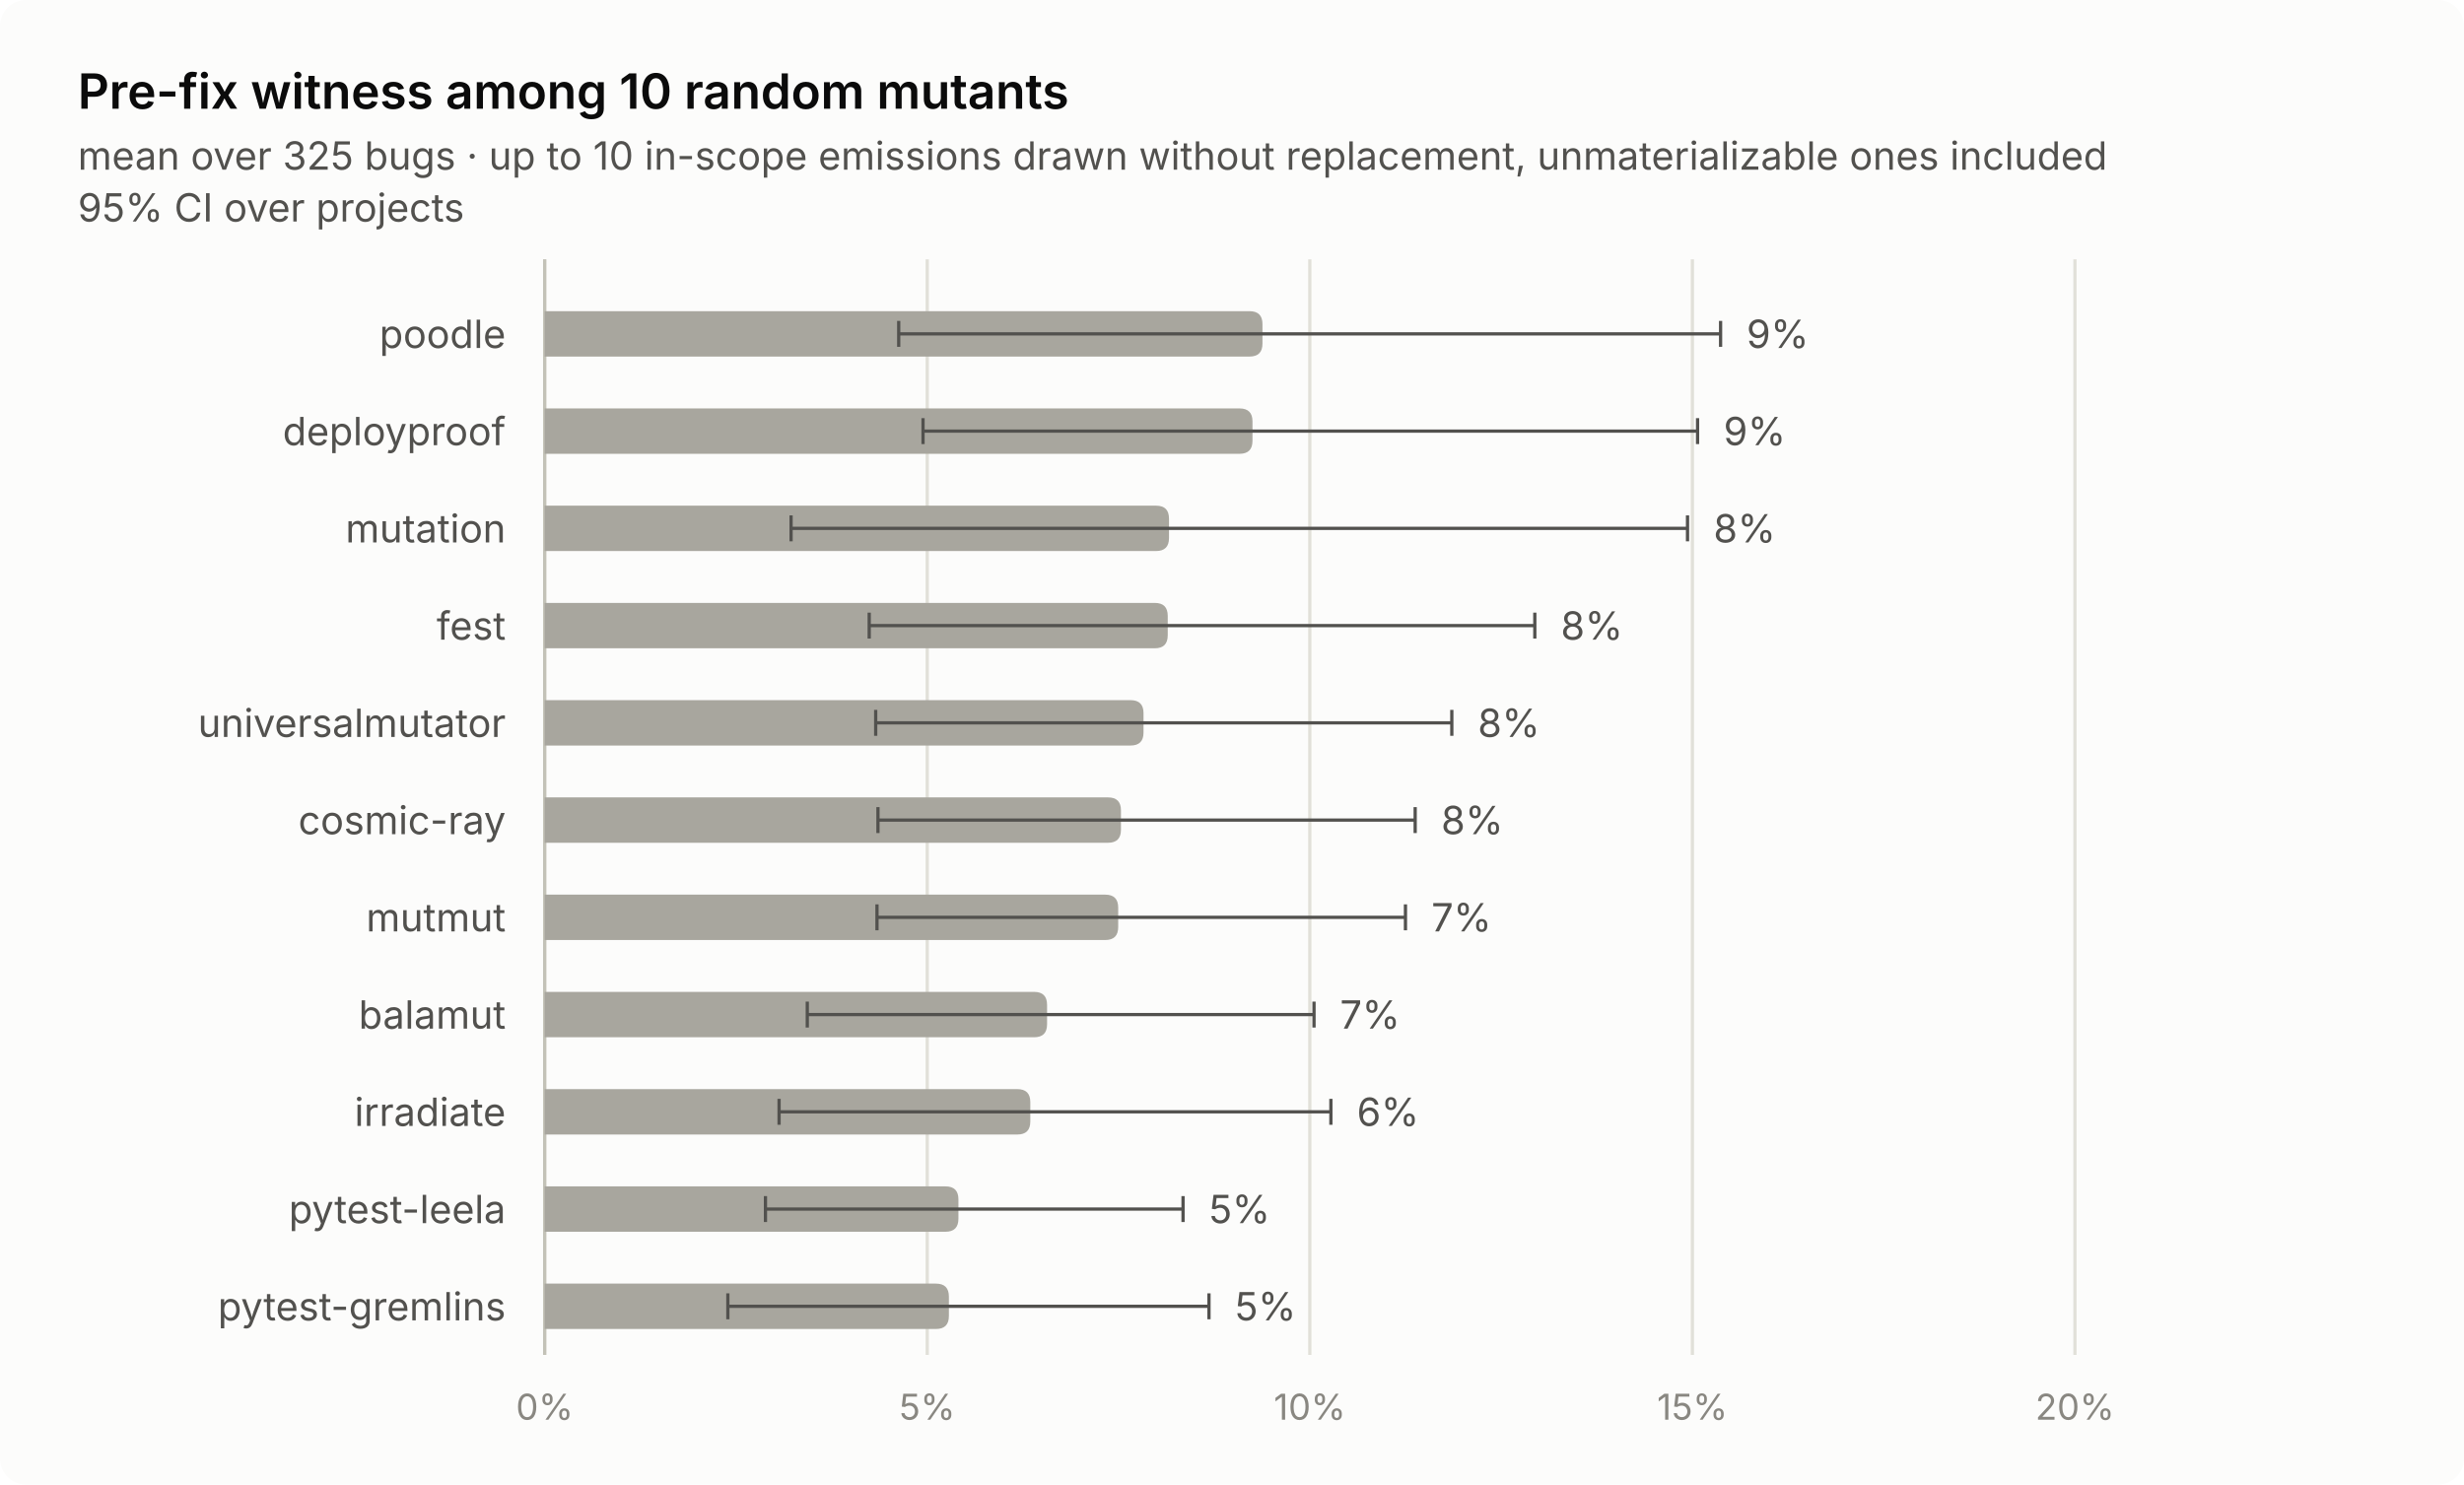
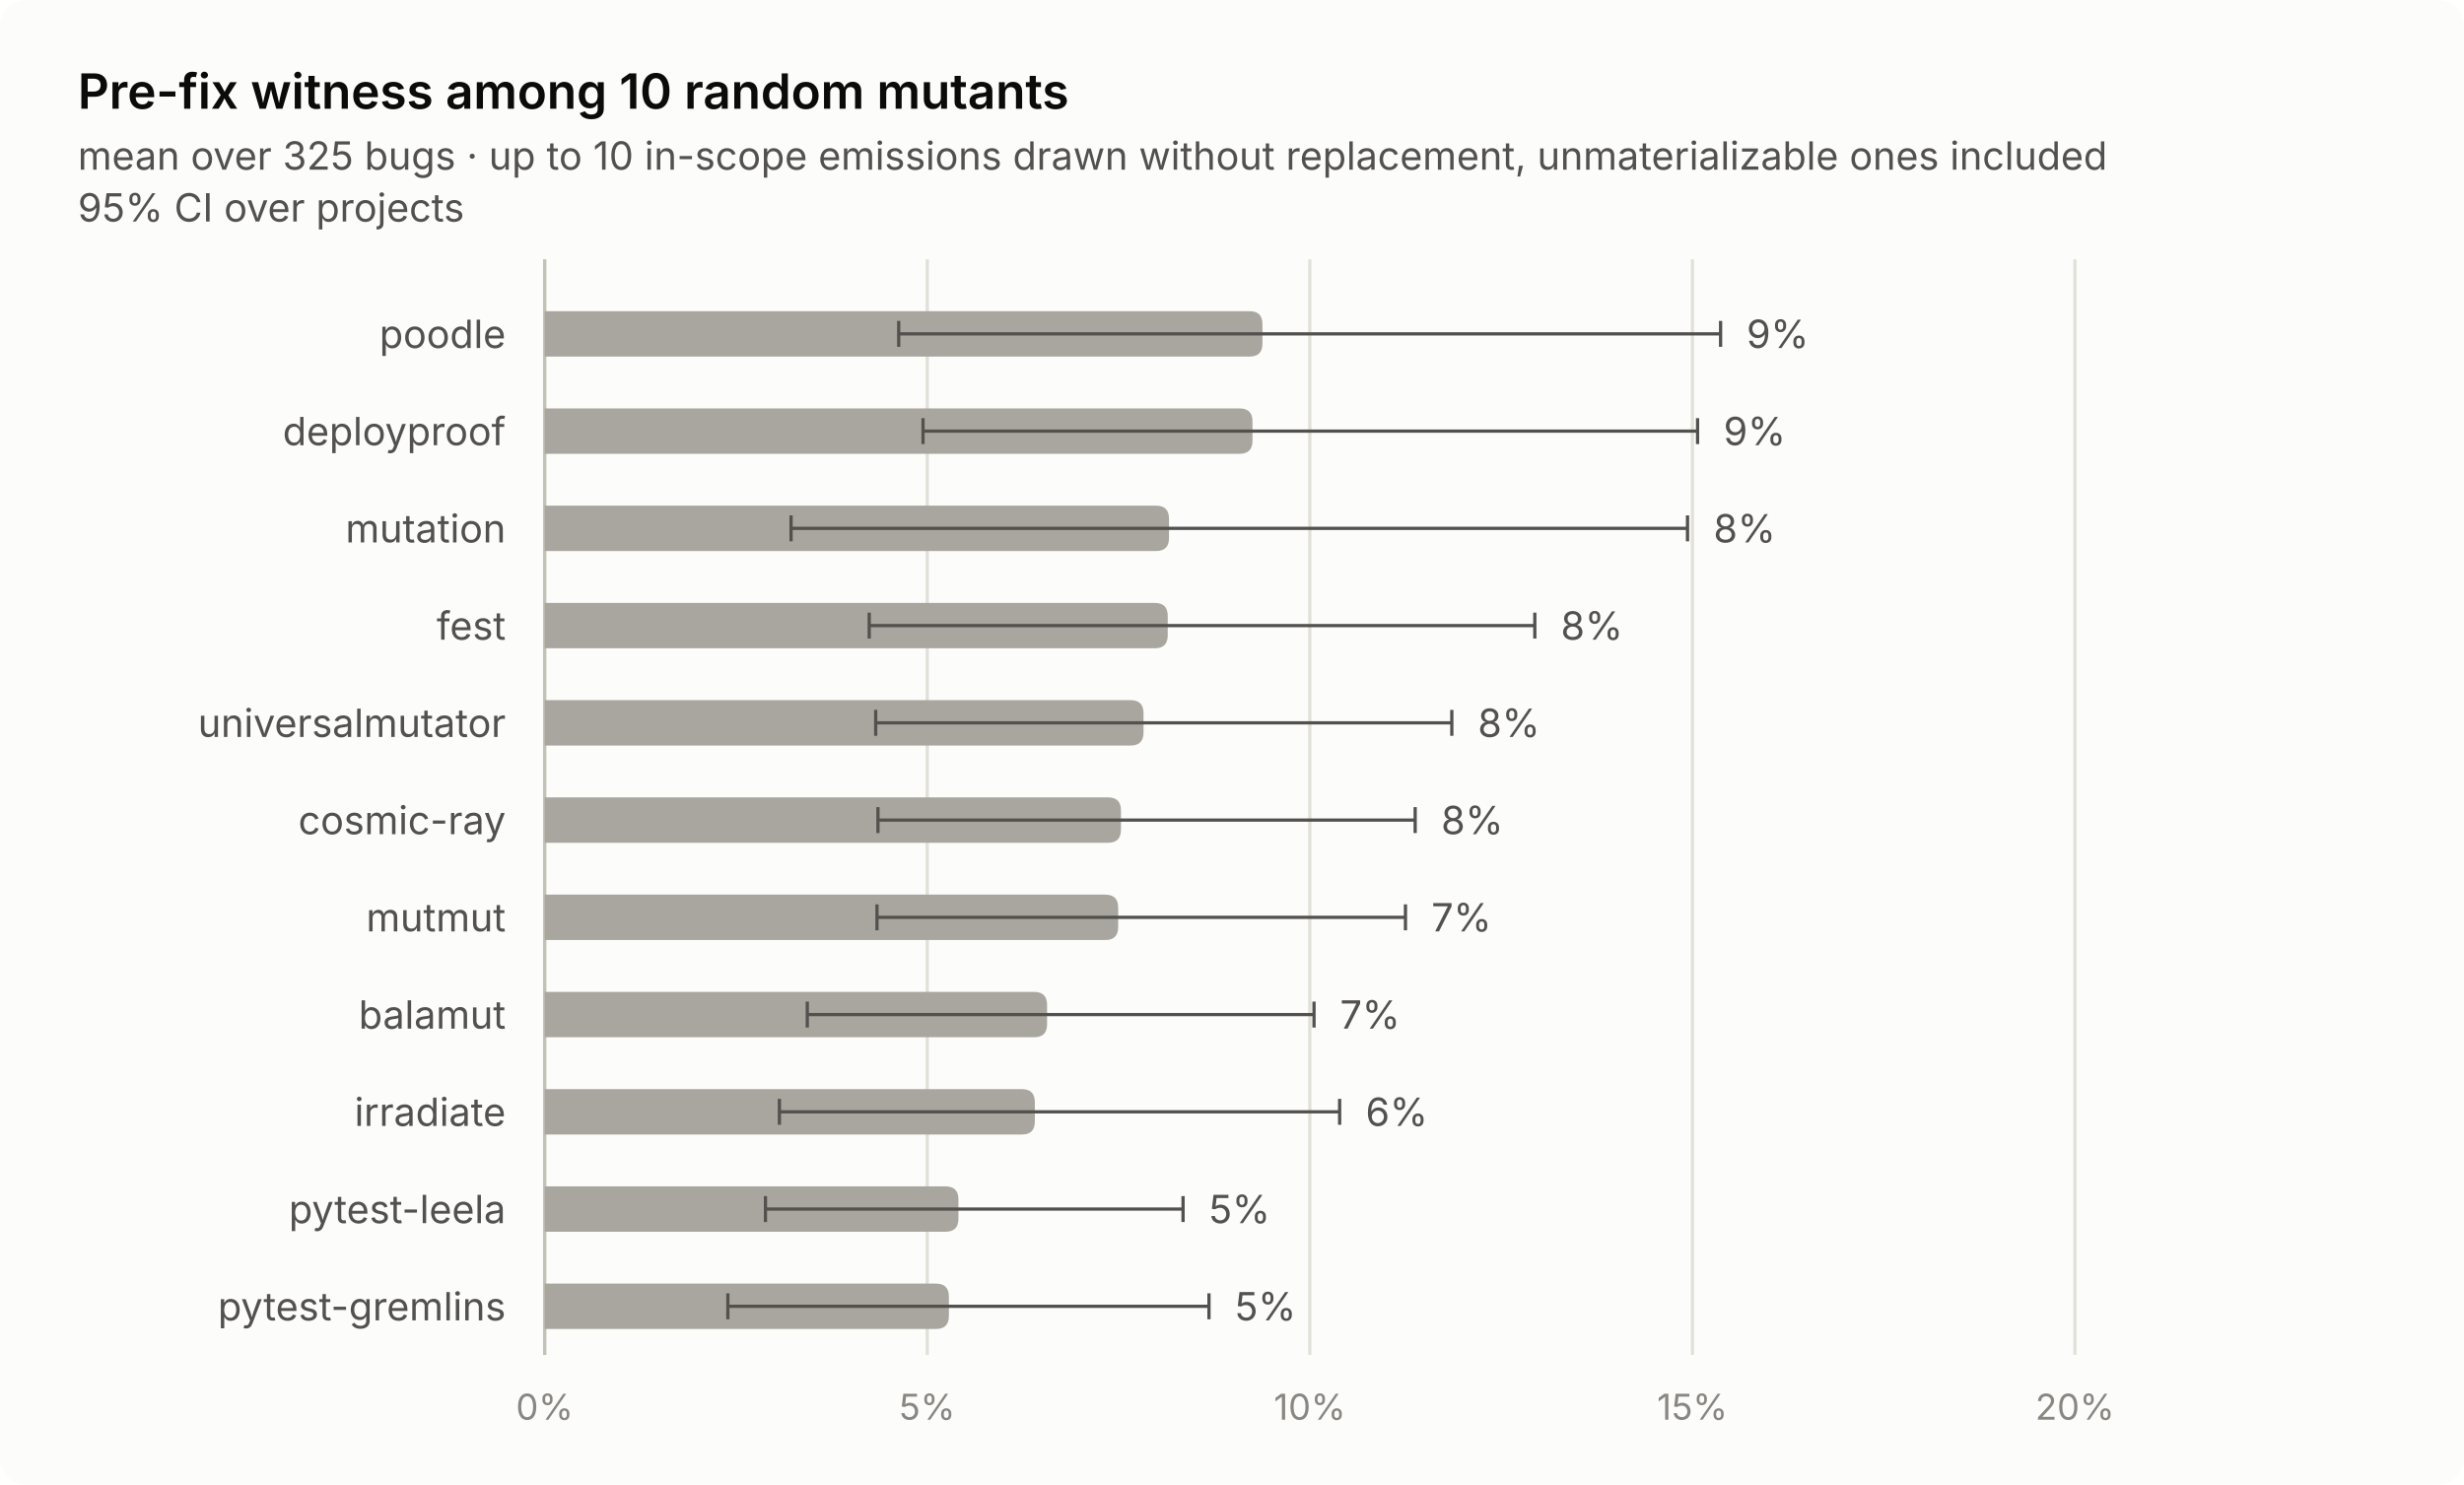
<svg xmlns="http://www.w3.org/2000/svg" width="760" height="458" viewBox="0 0 760 458" font-family="system-ui, -apple-system, &quot;Segoe UI&quot;, sans-serif" role="img" aria-label="Pre-fix witness among 10 random mutants">
  <rect width="760" height="458" fill="#fcfcfb" rx="8" />
  <text x="24.0" y="28.0" fill="#0b0b0b" font-size="15" font-weight="600" text-anchor="start" dominant-baseline="middle">Pre-fix witness among 10 random mutants</text>
  <text x="24.0" y="48.0" fill="#52514e" font-size="12" font-weight="400" text-anchor="start" dominant-baseline="middle">mean over 325 bugs · up to 10 in-scope emissions drawn without replacement, unmaterializable ones included</text>
  <text x="24.0" y="64.0" fill="#52514e" font-size="12" font-weight="400" text-anchor="start" dominant-baseline="middle">95% CI over projects</text>
  <g transform="translate(0,16)">
    <line x1="168.0" y1="64" x2="168.0" y2="402" stroke="#e1e0d9" stroke-width="1" />
    <text x="168.0" y="418.0" fill="#898781" font-size="11" font-weight="400" text-anchor="middle" dominant-baseline="middle">0%</text>
    <line x1="286.0" y1="64" x2="286.0" y2="402" stroke="#e1e0d9" stroke-width="1" />
    <text x="286.0" y="418.0" fill="#898781" font-size="11" font-weight="400" text-anchor="middle" dominant-baseline="middle">5%</text>
    <line x1="404.0" y1="64" x2="404.0" y2="402" stroke="#e1e0d9" stroke-width="1" />
    <text x="404.0" y="418.0" fill="#898781" font-size="11" font-weight="400" text-anchor="middle" dominant-baseline="middle">10%</text>
    <line x1="522.0" y1="64" x2="522.0" y2="402" stroke="#e1e0d9" stroke-width="1" />
    <text x="522.0" y="418.0" fill="#898781" font-size="11" font-weight="400" text-anchor="middle" dominant-baseline="middle">15%</text>
    <line x1="640.0" y1="64" x2="640.0" y2="402" stroke="#e1e0d9" stroke-width="1" />
    <text x="640.0" y="418.0" fill="#898781" font-size="11" font-weight="400" text-anchor="middle" dominant-baseline="middle">20%</text>
    <line x1="168" y1="64" x2="168" y2="402" stroke="#c3c2b7" stroke-width="1" />
    <text x="156.0" y="87.0" fill="#52514e" font-size="12" font-weight="400" text-anchor="end" dominant-baseline="middle">poodle</text>
    <path d="M168.00,80.00 H385.40 Q389.40,80.00 389.40,84.00 V90.00 Q389.40,94.00 385.40,94.00 H168.00 Z" fill="#a8a69e" />
    <line x1="277.2" y1="87.0" x2="530.7" y2="87.0" stroke="#52514e" stroke-width="1" />
    <line x1="277.2" y1="83.0" x2="277.2" y2="91.0" stroke="#52514e" stroke-width="1" />
    <line x1="530.7" y1="83.0" x2="530.7" y2="91.0" stroke="#52514e" stroke-width="1" />
    <text x="538.7" y="87.0" fill="#52514e" font-size="12" font-weight="400" text-anchor="start" dominant-baseline="middle">9%</text>
    <text x="156.0" y="117.0" fill="#52514e" font-size="12" font-weight="400" text-anchor="end" dominant-baseline="middle">deployproof</text>
    <path d="M168.00,110.00 H382.32 Q386.32,110.00 386.32,114.00 V120.00 Q386.32,124.00 382.32,124.00 H168.00 Z" fill="#a8a69e" />
    <line x1="284.7" y1="117.0" x2="523.6" y2="117.0" stroke="#52514e" stroke-width="1" />
    <line x1="284.7" y1="113.0" x2="284.7" y2="121.0" stroke="#52514e" stroke-width="1" />
    <line x1="523.6" y1="113.0" x2="523.6" y2="121.0" stroke="#52514e" stroke-width="1" />
    <text x="531.6" y="117.0" fill="#52514e" font-size="12" font-weight="400" text-anchor="start" dominant-baseline="middle">9%</text>
    <text x="156.0" y="147.0" fill="#52514e" font-size="12" font-weight="400" text-anchor="end" dominant-baseline="middle">mutation</text>
    <path d="M168.00,140.00 H356.57 Q360.57,140.00 360.57,144.00 V150.00 Q360.57,154.00 356.57,154.00 H168.00 Z" fill="#a8a69e" />
    <line x1="244.0" y1="147.0" x2="520.5" y2="147.0" stroke="#52514e" stroke-width="1" />
    <line x1="244.0" y1="143.0" x2="244.0" y2="151.0" stroke="#52514e" stroke-width="1" />
    <line x1="520.5" y1="143.0" x2="520.5" y2="151.0" stroke="#52514e" stroke-width="1" />
    <text x="528.5" y="147.0" fill="#52514e" font-size="12" font-weight="400" text-anchor="start" dominant-baseline="middle">8%</text>
    <text x="156.0" y="177.0" fill="#52514e" font-size="12" font-weight="400" text-anchor="end" dominant-baseline="middle">fest</text>
    <path d="M168.00,170.00 H356.18 Q360.18,170.00 360.18,174.00 V180.00 Q360.18,184.00 356.18,184.00 H168.00 Z" fill="#a8a69e" />
    <line x1="268.1" y1="177.0" x2="473.4" y2="177.0" stroke="#52514e" stroke-width="1" />
    <line x1="268.1" y1="173.0" x2="268.1" y2="181.0" stroke="#52514e" stroke-width="1" />
    <line x1="473.4" y1="173.0" x2="473.4" y2="181.0" stroke="#52514e" stroke-width="1" />
    <text x="481.4" y="177.0" fill="#52514e" font-size="12" font-weight="400" text-anchor="start" dominant-baseline="middle">8%</text>
    <text x="156.0" y="207.0" fill="#52514e" font-size="12" font-weight="400" text-anchor="end" dominant-baseline="middle">universalmutator</text>
    <path d="M168.00,200.00 H348.71 Q352.71,200.00 352.71,204.00 V210.00 Q352.71,214.00 348.71,214.00 H168.00 Z" fill="#a8a69e" />
    <line x1="270.1" y1="207.0" x2="447.8" y2="207.0" stroke="#52514e" stroke-width="1" />
    <line x1="270.1" y1="203.0" x2="270.1" y2="211.0" stroke="#52514e" stroke-width="1" />
    <line x1="447.8" y1="203.0" x2="447.8" y2="211.0" stroke="#52514e" stroke-width="1" />
    <text x="455.8" y="207.0" fill="#52514e" font-size="12" font-weight="400" text-anchor="start" dominant-baseline="middle">8%</text>
    <text x="156.0" y="237.0" fill="#52514e" font-size="12" font-weight="400" text-anchor="end" dominant-baseline="middle">cosmic-ray</text>
    <path d="M168.00,230.00 H341.75 Q345.75,230.00 345.75,234.00 V240.00 Q345.75,244.00 341.75,244.00 H168.00 Z" fill="#a8a69e" />
    <line x1="270.8" y1="237.0" x2="436.5" y2="237.0" stroke="#52514e" stroke-width="1" />
    <line x1="270.8" y1="233.0" x2="270.8" y2="241.0" stroke="#52514e" stroke-width="1" />
    <line x1="436.5" y1="233.0" x2="436.5" y2="241.0" stroke="#52514e" stroke-width="1" />
    <text x="444.5" y="237.0" fill="#52514e" font-size="12" font-weight="400" text-anchor="start" dominant-baseline="middle">8%</text>
    <text x="156.0" y="267.0" fill="#52514e" font-size="12" font-weight="400" text-anchor="end" dominant-baseline="middle">mutmut</text>
    <path d="M168.00,260.00 H340.90 Q344.90,260.00 344.90,264.00 V270.00 Q344.90,274.00 340.90,274.00 H168.00 Z" fill="#a8a69e" />
    <line x1="270.5" y1="267.0" x2="433.5" y2="267.0" stroke="#52514e" stroke-width="1" />
    <line x1="270.5" y1="263.0" x2="270.5" y2="271.0" stroke="#52514e" stroke-width="1" />
    <line x1="433.5" y1="263.0" x2="433.5" y2="271.0" stroke="#52514e" stroke-width="1" />
    <text x="441.5" y="267.0" fill="#52514e" font-size="12" font-weight="400" text-anchor="start" dominant-baseline="middle">7%</text>
    <text x="156.0" y="297.0" fill="#52514e" font-size="12" font-weight="400" text-anchor="end" dominant-baseline="middle">balamut</text>
    <path d="M168.00,290.00 H318.96 Q322.96,290.00 322.96,294.00 V300.00 Q322.96,304.00 318.96,304.00 H168.00 Z" fill="#a8a69e" />
    <line x1="249.0" y1="297.0" x2="405.3" y2="297.0" stroke="#52514e" stroke-width="1" />
    <line x1="249.0" y1="293.0" x2="249.0" y2="301.0" stroke="#52514e" stroke-width="1" />
    <line x1="405.3" y1="293.0" x2="405.3" y2="301.0" stroke="#52514e" stroke-width="1" />
    <text x="413.3" y="297.0" fill="#52514e" font-size="12" font-weight="400" text-anchor="start" dominant-baseline="middle">7%</text>
    <text x="156.0" y="327.0" fill="#52514e" font-size="12" font-weight="400" text-anchor="end" dominant-baseline="middle">irradiate</text>
-     <path d="M168.00,320.00 H313.79 Q317.79,320.00 317.79,324.00 V330.00 Q317.79,334.00 313.79,334.00 H168.00 Z" fill="#a8a69e" />
-     <line x1="240.3" y1="327.0" x2="410.5" y2="327.0" stroke="#52514e" stroke-width="1" />
-     <line x1="240.3" y1="323.0" x2="240.3" y2="331.0" stroke="#52514e" stroke-width="1" />
-     <line x1="410.5" y1="323.0" x2="410.5" y2="331.0" stroke="#52514e" stroke-width="1" />
-     <text x="418.5" y="327.0" fill="#52514e" font-size="12" font-weight="400" text-anchor="start" dominant-baseline="middle">6%</text>
+     <path d="M168.00,320.00 H315.19 Q319.19,320.00 319.19,324.00 V330.00 Q319.19,334.00 315.19,334.00 H168.00 Z" fill="#a8a69e" />
+     <line x1="240.4" y1="327.0" x2="413.2" y2="327.0" stroke="#52514e" stroke-width="1" />
+     <line x1="240.4" y1="323.0" x2="240.4" y2="331.0" stroke="#52514e" stroke-width="1" />
+     <line x1="413.2" y1="323.0" x2="413.2" y2="331.0" stroke="#52514e" stroke-width="1" />
+     <text x="421.2" y="327.0" fill="#52514e" font-size="12" font-weight="400" text-anchor="start" dominant-baseline="middle">6%</text>
    <text x="156.0" y="357.0" fill="#52514e" font-size="12" font-weight="400" text-anchor="end" dominant-baseline="middle">pytest-leela</text>
    <path d="M168.00,350.00 H291.62 Q295.62,350.00 295.62,354.00 V360.00 Q295.62,364.00 291.62,364.00 H168.00 Z" fill="#a8a69e" />
    <line x1="236.1" y1="357.0" x2="364.9" y2="357.0" stroke="#52514e" stroke-width="1" />
    <line x1="236.1" y1="353.0" x2="236.1" y2="361.0" stroke="#52514e" stroke-width="1" />
    <line x1="364.9" y1="353.0" x2="364.9" y2="361.0" stroke="#52514e" stroke-width="1" />
    <text x="372.9" y="357.0" fill="#52514e" font-size="12" font-weight="400" text-anchor="start" dominant-baseline="middle">5%</text>
    <text x="156.0" y="387.0" fill="#52514e" font-size="12" font-weight="400" text-anchor="end" dominant-baseline="middle">pytest-gremlins</text>
    <path d="M168.00,380.00 H288.68 Q292.68,380.00 292.68,384.00 V390.00 Q292.68,394.00 288.68,394.00 H168.00 Z" fill="#a8a69e" />
    <line x1="224.5" y1="387.0" x2="372.9" y2="387.0" stroke="#52514e" stroke-width="1" />
    <line x1="224.5" y1="383.0" x2="224.5" y2="391.0" stroke="#52514e" stroke-width="1" />
    <line x1="372.9" y1="383.0" x2="372.9" y2="391.0" stroke="#52514e" stroke-width="1" />
    <text x="380.9" y="387.0" fill="#52514e" font-size="12" font-weight="400" text-anchor="start" dominant-baseline="middle">5%</text>
  </g>
</svg>
